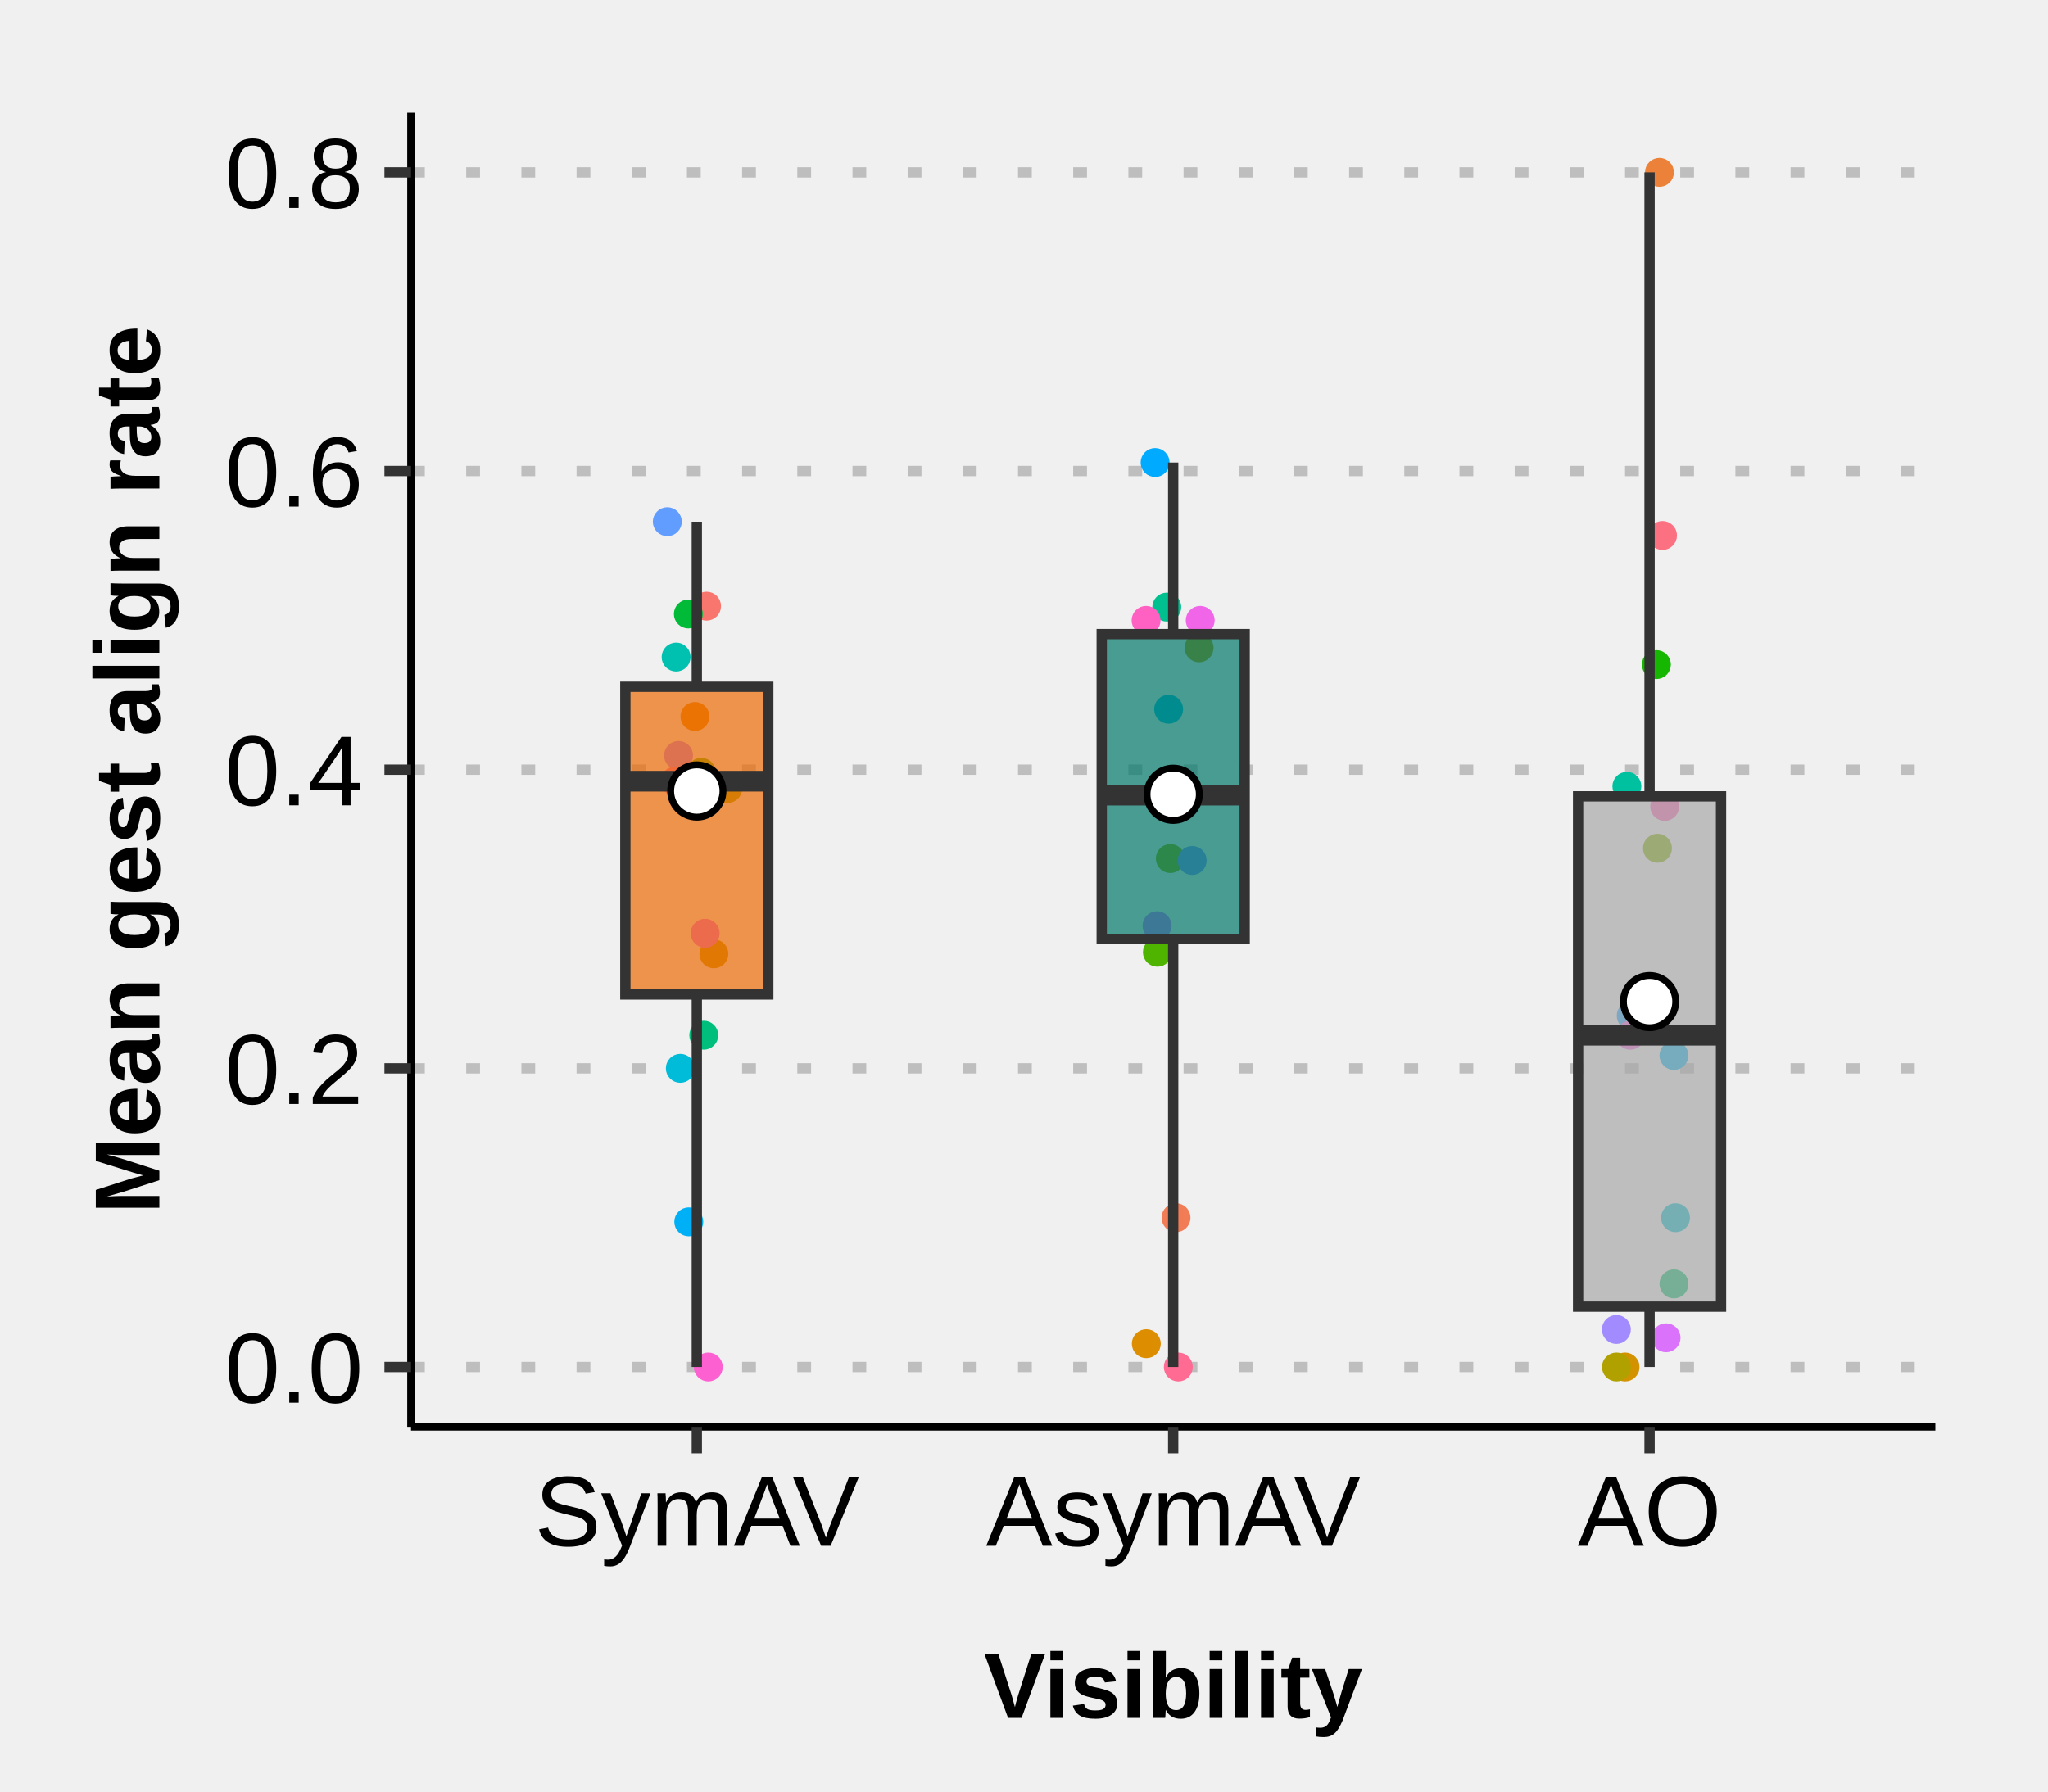
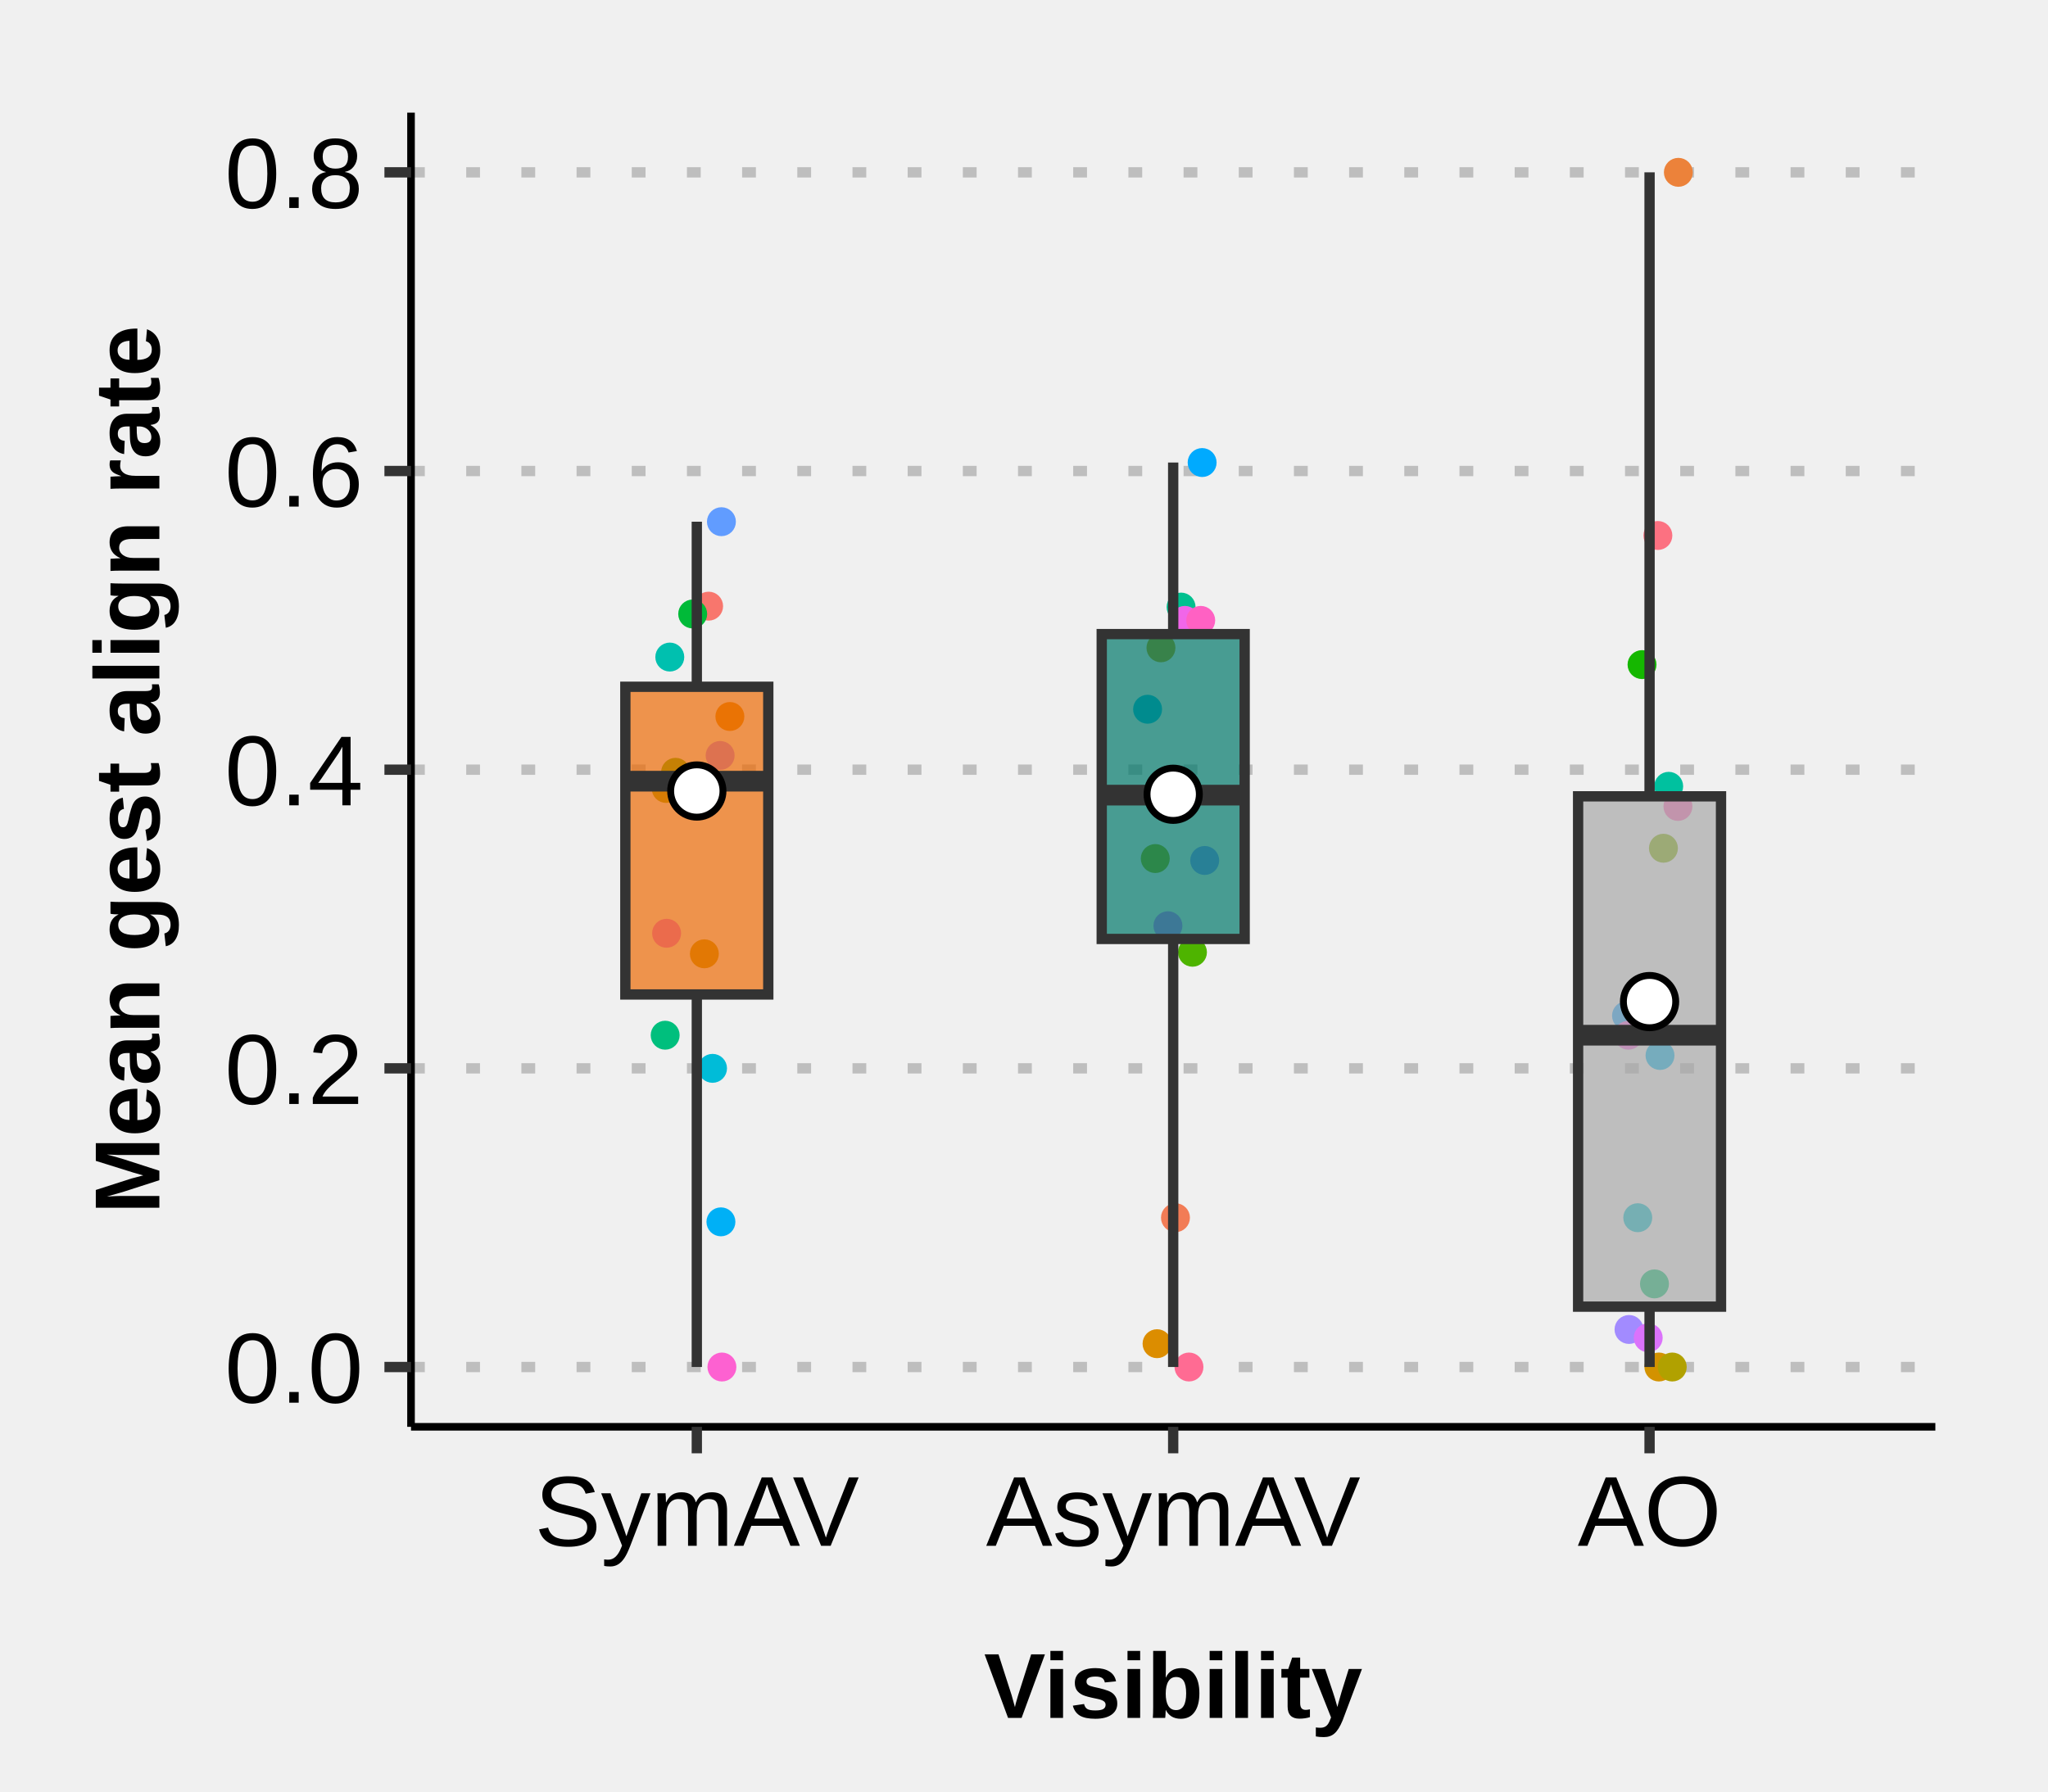
<svg xmlns="http://www.w3.org/2000/svg" width="288.00pt" height="252.00pt" viewBox="0 0 288.00 252.00">
  <g class="svglite">
    <defs>
      <style type="text/css">
    .svglite line, .svglite polyline, .svglite polygon, .svglite path, .svglite rect, .svglite circle {
      fill: none;
      stroke: #000000;
      stroke-linecap: round;
      stroke-linejoin: round;
      stroke-miterlimit: 10.00;
    }
    .svglite text {
      white-space: pre;
    }
    .svglite g.glyphgroup path {
      fill: inherit;
      stroke: none;
    }
  </style>
    </defs>
    <rect width="100%" height="100%" style="stroke: none; fill: none;" />
    <defs>
      <clipPath id="cpMC4wMHwyODguMDB8MC4wMHwyNTIuMDA=">
        <rect x="0.00" y="0.00" width="288.00" height="252.00" />
      </clipPath>
    </defs>
    <g clip-path="url(#cpMC4wMHwyODguMDB8MC4wMHwyNTIuMDA=)">
</g>
    <defs>
      <clipPath id="cpNTcuODB8MjcyLjE2fDE1Ljg0fDIwMC42OQ==">
        <rect x="57.80" y="15.84" width="214.36" height="184.85" />
      </clipPath>
    </defs>
    <g clip-path="url(#cpNTcuODB8MjcyLjE2fDE1Ljg0fDIwMC42OQ==)">
      <polyline points="57.80,192.28 272.16,192.28 " style="stroke-width: 1.45; stroke: #BEBEBE; stroke-dasharray: 1.94,5.82; stroke-linecap: butt;" />
      <polyline points="57.80,150.27 272.16,150.27 " style="stroke-width: 1.45; stroke: #BEBEBE; stroke-dasharray: 1.94,5.82; stroke-linecap: butt;" />
      <polyline points="57.80,108.26 272.16,108.26 " style="stroke-width: 1.45; stroke: #BEBEBE; stroke-dasharray: 1.94,5.82; stroke-linecap: butt;" />
      <polyline points="57.80,66.25 272.16,66.25 " style="stroke-width: 1.45; stroke: #BEBEBE; stroke-dasharray: 1.94,5.82; stroke-linecap: butt;" />
      <polyline points="57.80,24.24 272.16,24.24 " style="stroke-width: 1.45; stroke: #BEBEBE; stroke-dasharray: 1.94,5.82; stroke-linecap: butt;" />
-       <circle cx="99.36" cy="85.26" r="1.55" style="stroke-width: 0.97; stroke: #F8766D; fill: #F8766D;" />
-       <circle cx="165.38" cy="171.28" r="1.55" style="stroke-width: 0.97; stroke: #F27C56; fill: #F27C56;" />
-       <circle cx="233.36" cy="24.24" r="1.55" style="stroke-width: 0.97; stroke: #EC823A; fill: #EC823A;" />
-       <circle cx="97.73" cy="100.78" r="1.55" style="stroke-width: 0.97; stroke: #E58700; fill: #E58700;" />
-       <circle cx="161.20" cy="189.00" r="1.55" style="stroke-width: 0.97; stroke: #DC8D00; fill: #DC8D00;" />
-       <circle cx="228.52" cy="192.28" r="1.55" style="stroke-width: 0.97; stroke: #D39200; fill: #D39200;" />
-       <circle cx="100.39" cy="134.16" r="1.55" style="stroke-width: 0.97; stroke: #C99800; fill: #C99800;" />
-       <circle cx="168.62" cy="91.12" r="1.55" style="stroke-width: 0.97; stroke: #BD9C00; fill: #BD9C00;" />
-       <circle cx="227.31" cy="192.28" r="1.55" style="stroke-width: 0.97; stroke: #B1A100; fill: #B1A100;" />
-       <circle cx="102.34" cy="110.90" r="1.55" style="stroke-width: 0.97; stroke: #A3A500; fill: #A3A500;" />
-       <circle cx="164.58" cy="120.76" r="1.55" style="stroke-width: 0.97; stroke: #93AA00; fill: #93AA00;" />
-       <circle cx="233.08" cy="119.31" r="1.55" style="stroke-width: 0.97; stroke: #81AD00; fill: #81AD00;" />
-       <circle cx="98.62" cy="108.63" r="1.55" style="stroke-width: 0.97; stroke: #6BB100; fill: #6BB100;" />
-       <circle cx="162.76" cy="133.94" r="1.55" style="stroke-width: 0.97; stroke: #4EB400; fill: #4EB400;" />
-       <circle cx="232.93" cy="93.48" r="1.55" style="stroke-width: 0.97; stroke: #15B700; fill: #15B700;" />
-       <circle cx="96.80" cy="86.36" r="1.55" style="stroke-width: 0.97; stroke: #00BA38; fill: #00BA38;" />
-       <circle cx="164.39" cy="111.84" r="1.55" style="stroke-width: 0.97; stroke: #00BC54; fill: #00BC54;" />
-       <circle cx="235.40" cy="180.59" r="1.55" style="stroke-width: 0.97; stroke: #00BE6A; fill: #00BE6A;" />
-       <circle cx="98.97" cy="145.61" r="1.55" style="stroke-width: 0.97; stroke: #00BF7D; fill: #00BF7D;" />
-       <circle cx="164.08" cy="85.39" r="1.55" style="stroke-width: 0.97; stroke: #00C08F; fill: #00C08F;" />
-       <circle cx="228.78" cy="110.60" r="1.55" style="stroke-width: 0.97; stroke: #00C19F; fill: #00C19F;" />
-       <circle cx="95.08" cy="92.42" r="1.55" style="stroke-width: 0.97; stroke: #00C0AF; fill: #00C0AF;" />
-       <circle cx="165.55" cy="111.03" r="1.55" style="stroke-width: 0.97; stroke: #00C0BD; fill: #00C0BD;" />
-       <circle cx="235.62" cy="171.28" r="1.55" style="stroke-width: 0.97; stroke: #00BECB; fill: #00BECB;" />
-       <circle cx="95.67" cy="150.27" r="1.55" style="stroke-width: 0.97; stroke: #00BCD8; fill: #00BCD8;" />
-       <circle cx="164.34" cy="99.76" r="1.55" style="stroke-width: 0.97; stroke: #00B9E3; fill: #00B9E3;" />
-       <circle cx="235.40" cy="148.46" r="1.55" style="stroke-width: 0.97; stroke: #00B5EE; fill: #00B5EE;" />
-       <circle cx="96.86" cy="171.86" r="1.55" style="stroke-width: 0.97; stroke: #00B0F6; fill: #00B0F6;" />
-       <circle cx="162.44" cy="65.06" r="1.55" style="stroke-width: 0.97; stroke: #00AAFE; fill: #00AAFE;" />
-       <circle cx="229.39" cy="142.86" r="1.55" style="stroke-width: 0.97; stroke: #18A3FF; fill: #18A3FF;" />
-       <circle cx="93.84" cy="73.38" r="1.55" style="stroke-width: 0.97; stroke: #619CFF; fill: #619CFF;" />
-       <circle cx="167.65" cy="121.03" r="1.55" style="stroke-width: 0.97; stroke: #8694FF; fill: #8694FF;" />
-       <circle cx="227.30" cy="187.00" r="1.55" style="stroke-width: 0.97; stroke: #A28BFF; fill: #A28BFF;" />
-       <circle cx="95.42" cy="106.26" r="1.55" style="stroke-width: 0.97; stroke: #B983FF; fill: #B983FF;" />
-       <circle cx="162.71" cy="130.21" r="1.55" style="stroke-width: 0.97; stroke: #CB7AFF; fill: #CB7AFF;" />
-       <circle cx="234.29" cy="188.17" r="1.55" style="stroke-width: 0.97; stroke: #DB72FB; fill: #DB72FB;" />
-       <circle cx="99.16" cy="131.27" r="1.55" style="stroke-width: 0.97; stroke: #E76BF3; fill: #E76BF3;" />
-       <circle cx="168.78" cy="87.26" r="1.55" style="stroke-width: 0.97; stroke: #F166E9; fill: #F166E9;" />
-       <circle cx="229.27" cy="145.61" r="1.55" style="stroke-width: 0.97; stroke: #F862DE; fill: #F862DE;" />
-       <circle cx="99.60" cy="192.28" r="1.55" style="stroke-width: 0.97; stroke: #FD61D1; fill: #FD61D1;" />
-       <circle cx="161.17" cy="87.26" r="1.55" style="stroke-width: 0.97; stroke: #FF61C3; fill: #FF61C3;" />
-       <circle cx="234.10" cy="113.43" r="1.55" style="stroke-width: 0.97; stroke: #FF63B4; fill: #FF63B4;" />
-       <circle cx="94.91" cy="109.88" r="1.55" style="stroke-width: 0.97; stroke: #FF67A4; fill: #FF67A4;" />
-       <circle cx="165.70" cy="192.28" r="1.55" style="stroke-width: 0.97; stroke: #FF6B93; fill: #FF6B93;" />
-       <circle cx="233.79" cy="75.32" r="1.55" style="stroke-width: 0.97; stroke: #FC7181; fill: #FC7181;" />
+       <circle cx="99.65" cy="85.26" r="1.55" style="stroke-width: 0.97; stroke: #F8766D; fill: #F8766D;" />
+       <circle cx="165.30" cy="171.28" r="1.55" style="stroke-width: 0.97; stroke: #F27C56; fill: #F27C56;" />
+       <circle cx="236.02" cy="24.24" r="1.55" style="stroke-width: 0.97; stroke: #EC823A; fill: #EC823A;" />
+       <circle cx="102.64" cy="100.78" r="1.55" style="stroke-width: 0.97; stroke: #E58700; fill: #E58700;" />
+       <circle cx="162.71" cy="189.00" r="1.55" style="stroke-width: 0.97; stroke: #DC8D00; fill: #DC8D00;" />
+       <circle cx="233.28" cy="192.28" r="1.55" style="stroke-width: 0.97; stroke: #D39200; fill: #D39200;" />
+       <circle cx="99.05" cy="134.16" r="1.55" style="stroke-width: 0.97; stroke: #C99800; fill: #C99800;" />
+       <circle cx="163.26" cy="91.12" r="1.55" style="stroke-width: 0.97; stroke: #BD9C00; fill: #BD9C00;" />
+       <circle cx="235.16" cy="192.28" r="1.55" style="stroke-width: 0.97; stroke: #B1A100; fill: #B1A100;" />
+       <circle cx="93.68" cy="110.90" r="1.55" style="stroke-width: 0.97; stroke: #A3A500; fill: #A3A500;" />
+       <circle cx="162.46" cy="120.76" r="1.55" style="stroke-width: 0.97; stroke: #93AA00; fill: #93AA00;" />
+       <circle cx="233.92" cy="119.31" r="1.55" style="stroke-width: 0.97; stroke: #81AD00; fill: #81AD00;" />
+       <circle cx="95.00" cy="108.63" r="1.55" style="stroke-width: 0.97; stroke: #6BB100; fill: #6BB100;" />
+       <circle cx="167.69" cy="133.94" r="1.55" style="stroke-width: 0.97; stroke: #4EB400; fill: #4EB400;" />
+       <circle cx="230.91" cy="93.48" r="1.55" style="stroke-width: 0.97; stroke: #15B700; fill: #15B700;" />
+       <circle cx="97.41" cy="86.36" r="1.55" style="stroke-width: 0.97; stroke: #00BA38; fill: #00BA38;" />
+       <circle cx="163.29" cy="111.84" r="1.55" style="stroke-width: 0.97; stroke: #00BC54; fill: #00BC54;" />
+       <circle cx="232.66" cy="180.59" r="1.55" style="stroke-width: 0.97; stroke: #00BE6A; fill: #00BE6A;" />
+       <circle cx="93.54" cy="145.61" r="1.55" style="stroke-width: 0.97; stroke: #00BF7D; fill: #00BF7D;" />
+       <circle cx="166.09" cy="85.39" r="1.55" style="stroke-width: 0.97; stroke: #00C08F; fill: #00C08F;" />
+       <circle cx="234.66" cy="110.60" r="1.55" style="stroke-width: 0.97; stroke: #00C19F; fill: #00C19F;" />
+       <circle cx="94.19" cy="92.42" r="1.55" style="stroke-width: 0.97; stroke: #00C0AF; fill: #00C0AF;" />
+       <circle cx="166.91" cy="111.03" r="1.55" style="stroke-width: 0.97; stroke: #00C0BD; fill: #00C0BD;" />
+       <circle cx="230.31" cy="171.28" r="1.55" style="stroke-width: 0.97; stroke: #00BECB; fill: #00BECB;" />
+       <circle cx="100.20" cy="150.27" r="1.55" style="stroke-width: 0.97; stroke: #00BCD8; fill: #00BCD8;" />
+       <circle cx="161.38" cy="99.76" r="1.55" style="stroke-width: 0.97; stroke: #00B9E3; fill: #00B9E3;" />
+       <circle cx="233.44" cy="148.46" r="1.55" style="stroke-width: 0.97; stroke: #00B5EE; fill: #00B5EE;" />
+       <circle cx="101.38" cy="171.86" r="1.55" style="stroke-width: 0.97; stroke: #00B0F6; fill: #00B0F6;" />
+       <circle cx="169.05" cy="65.06" r="1.55" style="stroke-width: 0.97; stroke: #00AAFE; fill: #00AAFE;" />
+       <circle cx="228.73" cy="142.86" r="1.55" style="stroke-width: 0.97; stroke: #18A3FF; fill: #18A3FF;" />
+       <circle cx="101.45" cy="73.38" r="1.55" style="stroke-width: 0.97; stroke: #619CFF; fill: #619CFF;" />
+       <circle cx="169.41" cy="121.03" r="1.55" style="stroke-width: 0.97; stroke: #8694FF; fill: #8694FF;" />
+       <circle cx="229.08" cy="187.00" r="1.55" style="stroke-width: 0.97; stroke: #A28BFF; fill: #A28BFF;" />
+       <circle cx="101.27" cy="106.26" r="1.55" style="stroke-width: 0.97; stroke: #B983FF; fill: #B983FF;" />
+       <circle cx="164.24" cy="130.21" r="1.55" style="stroke-width: 0.97; stroke: #CB7AFF; fill: #CB7AFF;" />
+       <circle cx="231.78" cy="188.17" r="1.55" style="stroke-width: 0.97; stroke: #DB72FB; fill: #DB72FB;" />
+       <circle cx="93.74" cy="131.27" r="1.55" style="stroke-width: 0.97; stroke: #E76BF3; fill: #E76BF3;" />
+       <circle cx="166.62" cy="87.26" r="1.55" style="stroke-width: 0.97; stroke: #F166E9; fill: #F166E9;" />
+       <circle cx="229.00" cy="145.61" r="1.55" style="stroke-width: 0.97; stroke: #F862DE; fill: #F862DE;" />
+       <circle cx="101.52" cy="192.28" r="1.55" style="stroke-width: 0.97; stroke: #FD61D1; fill: #FD61D1;" />
+       <circle cx="168.85" cy="87.26" r="1.55" style="stroke-width: 0.97; stroke: #FF61C3; fill: #FF61C3;" />
+       <circle cx="235.96" cy="113.43" r="1.55" style="stroke-width: 0.97; stroke: #FF63B4; fill: #FF63B4;" />
+       <circle cx="96.46" cy="109.88" r="1.55" style="stroke-width: 0.97; stroke: #FF67A4; fill: #FF67A4;" />
+       <circle cx="167.20" cy="192.28" r="1.55" style="stroke-width: 0.97; stroke: #FF6B93; fill: #FF6B93;" />
+       <circle cx="233.14" cy="75.32" r="1.55" style="stroke-width: 0.97; stroke: #FC7181; fill: #FC7181;" />
      <line x1="97.99" y1="96.60" x2="97.99" y2="73.38" style="stroke-width: 1.45; stroke: #333333; stroke-linecap: butt;" />
      <line x1="97.99" y1="139.88" x2="97.99" y2="192.28" style="stroke-width: 1.45; stroke: #333333; stroke-linecap: butt;" />
      <polygon points="87.94,96.60 87.94,139.88 108.04,139.88 108.04,96.60 87.94,96.60 " style="stroke-width: 1.45; stroke: #333333; stroke-linecap: butt; stroke-linejoin: miter; fill: #ED6B06; fill-opacity: 0.70;" />
      <line x1="87.94" y1="109.88" x2="108.04" y2="109.88" style="stroke-width: 2.91; stroke: #333333; stroke-linecap: butt; stroke-linejoin: miter;" />
      <line x1="164.98" y1="89.19" x2="164.98" y2="65.06" style="stroke-width: 1.45; stroke: #333333; stroke-linecap: butt;" />
      <line x1="164.98" y1="132.07" x2="164.98" y2="192.28" style="stroke-width: 1.45; stroke: #333333; stroke-linecap: butt;" />
      <polygon points="154.93,89.19 154.93,132.07 175.03,132.07 175.03,89.19 154.93,89.19 " style="stroke-width: 1.45; stroke: #333333; stroke-linecap: butt; stroke-linejoin: miter; fill: #00786A; fill-opacity: 0.70;" />
      <line x1="154.93" y1="111.84" x2="175.03" y2="111.84" style="stroke-width: 2.91; stroke: #333333; stroke-linecap: butt; stroke-linejoin: miter;" />
      <line x1="231.97" y1="112.01" x2="231.97" y2="24.24" style="stroke-width: 1.45; stroke: #333333; stroke-linecap: butt;" />
      <line x1="231.97" y1="183.79" x2="231.97" y2="192.28" style="stroke-width: 1.45; stroke: #333333; stroke-linecap: butt;" />
      <polygon points="221.92,112.01 221.92,183.79 242.02,183.79 242.02,112.01 221.92,112.01 " style="stroke-width: 1.45; stroke: #333333; stroke-linecap: butt; stroke-linejoin: miter; fill: #A9A9A9; fill-opacity: 0.70;" />
      <line x1="221.92" y1="145.61" x2="242.02" y2="145.61" style="stroke-width: 2.91; stroke: #333333; stroke-linecap: butt; stroke-linejoin: miter;" />
      <circle cx="97.99" cy="111.26" r="3.68" style="stroke-width: 0.97; fill: #FFFFFF;" />
      <circle cx="164.98" cy="111.72" r="3.68" style="stroke-width: 0.97; fill: #FFFFFF;" />
      <circle cx="231.97" cy="140.88" r="3.68" style="stroke-width: 0.97; fill: #FFFFFF;" />
    </g>
    <g clip-path="url(#cpMC4wMHwyODguMDB8MC4wMHwyNTIuMDA=)">
      <polyline points="57.80,200.69 57.80,15.84 " style="stroke-width: 1.07; stroke-linecap: butt;" />
      <text x="51.07" y="197.30" text-anchor="end" style="font-size: 14.00px; font-family: &quot;Arial&quot;;" textLength="19.45px" lengthAdjust="spacingAndGlyphs">0.0</text>
      <text x="51.07" y="155.28" text-anchor="end" style="font-size: 14.00px; font-family: &quot;Arial&quot;;" textLength="19.45px" lengthAdjust="spacingAndGlyphs">0.2</text>
      <text x="51.07" y="113.27" text-anchor="end" style="font-size: 14.00px; font-family: &quot;Arial&quot;;" textLength="19.45px" lengthAdjust="spacingAndGlyphs">0.4</text>
      <text x="51.07" y="71.26" text-anchor="end" style="font-size: 14.00px; font-family: &quot;Arial&quot;;" textLength="19.45px" lengthAdjust="spacingAndGlyphs">0.6</text>
      <text x="51.07" y="29.25" text-anchor="end" style="font-size: 14.00px; font-family: &quot;Arial&quot;;" textLength="19.45px" lengthAdjust="spacingAndGlyphs">0.8</text>
      <polyline points="54.06,192.28 57.80,192.28 " style="stroke-width: 1.45; stroke: #333333; stroke-linecap: butt;" />
      <polyline points="54.06,150.27 57.80,150.27 " style="stroke-width: 1.45; stroke: #333333; stroke-linecap: butt;" />
      <polyline points="54.06,108.26 57.80,108.26 " style="stroke-width: 1.45; stroke: #333333; stroke-linecap: butt;" />
      <polyline points="54.06,66.25 57.80,66.25 " style="stroke-width: 1.45; stroke: #333333; stroke-linecap: butt;" />
      <polyline points="54.06,24.24 57.80,24.24 " style="stroke-width: 1.45; stroke: #333333; stroke-linecap: butt;" />
      <polyline points="57.80,200.69 272.16,200.69 " style="stroke-width: 1.07; stroke-linecap: butt;" />
      <polyline points="97.99,204.42 97.99,200.69 " style="stroke-width: 1.45; stroke: #333333; stroke-linecap: butt;" />
      <polyline points="164.98,204.42 164.98,200.69 " style="stroke-width: 1.45; stroke: #333333; stroke-linecap: butt;" />
      <polyline points="231.97,204.42 231.97,200.69 " style="stroke-width: 1.45; stroke: #333333; stroke-linecap: butt;" />
      <text x="97.99" y="217.43" text-anchor="middle" style="font-size: 14.00px; font-family: &quot;Arial&quot;;" textLength="45.66px" lengthAdjust="spacingAndGlyphs">SymAV</text>
      <text x="164.98" y="217.43" text-anchor="middle" style="font-size: 14.00px; font-family: &quot;Arial&quot;;" textLength="52.66px" lengthAdjust="spacingAndGlyphs">AsymAV</text>
      <text x="231.97" y="217.43" text-anchor="middle" style="font-size: 14.00px; font-family: &quot;Arial&quot;;" textLength="20.23px" lengthAdjust="spacingAndGlyphs">AO</text>
      <text x="164.98" y="241.63" text-anchor="middle" style="font-size: 13.00px; font-weight: bold; font-family: &quot;Arial&quot;;" textLength="53.22px" lengthAdjust="spacingAndGlyphs">Visibility</text>
      <text transform="translate(22.41,108.26) rotate(-90)" text-anchor="middle" style="font-size: 13.00px; font-weight: bold; font-family: &quot;Arial&quot;;" textLength="124.98px" lengthAdjust="spacingAndGlyphs">Mean gest align rate</text>
    </g>
  </g>
</svg>
